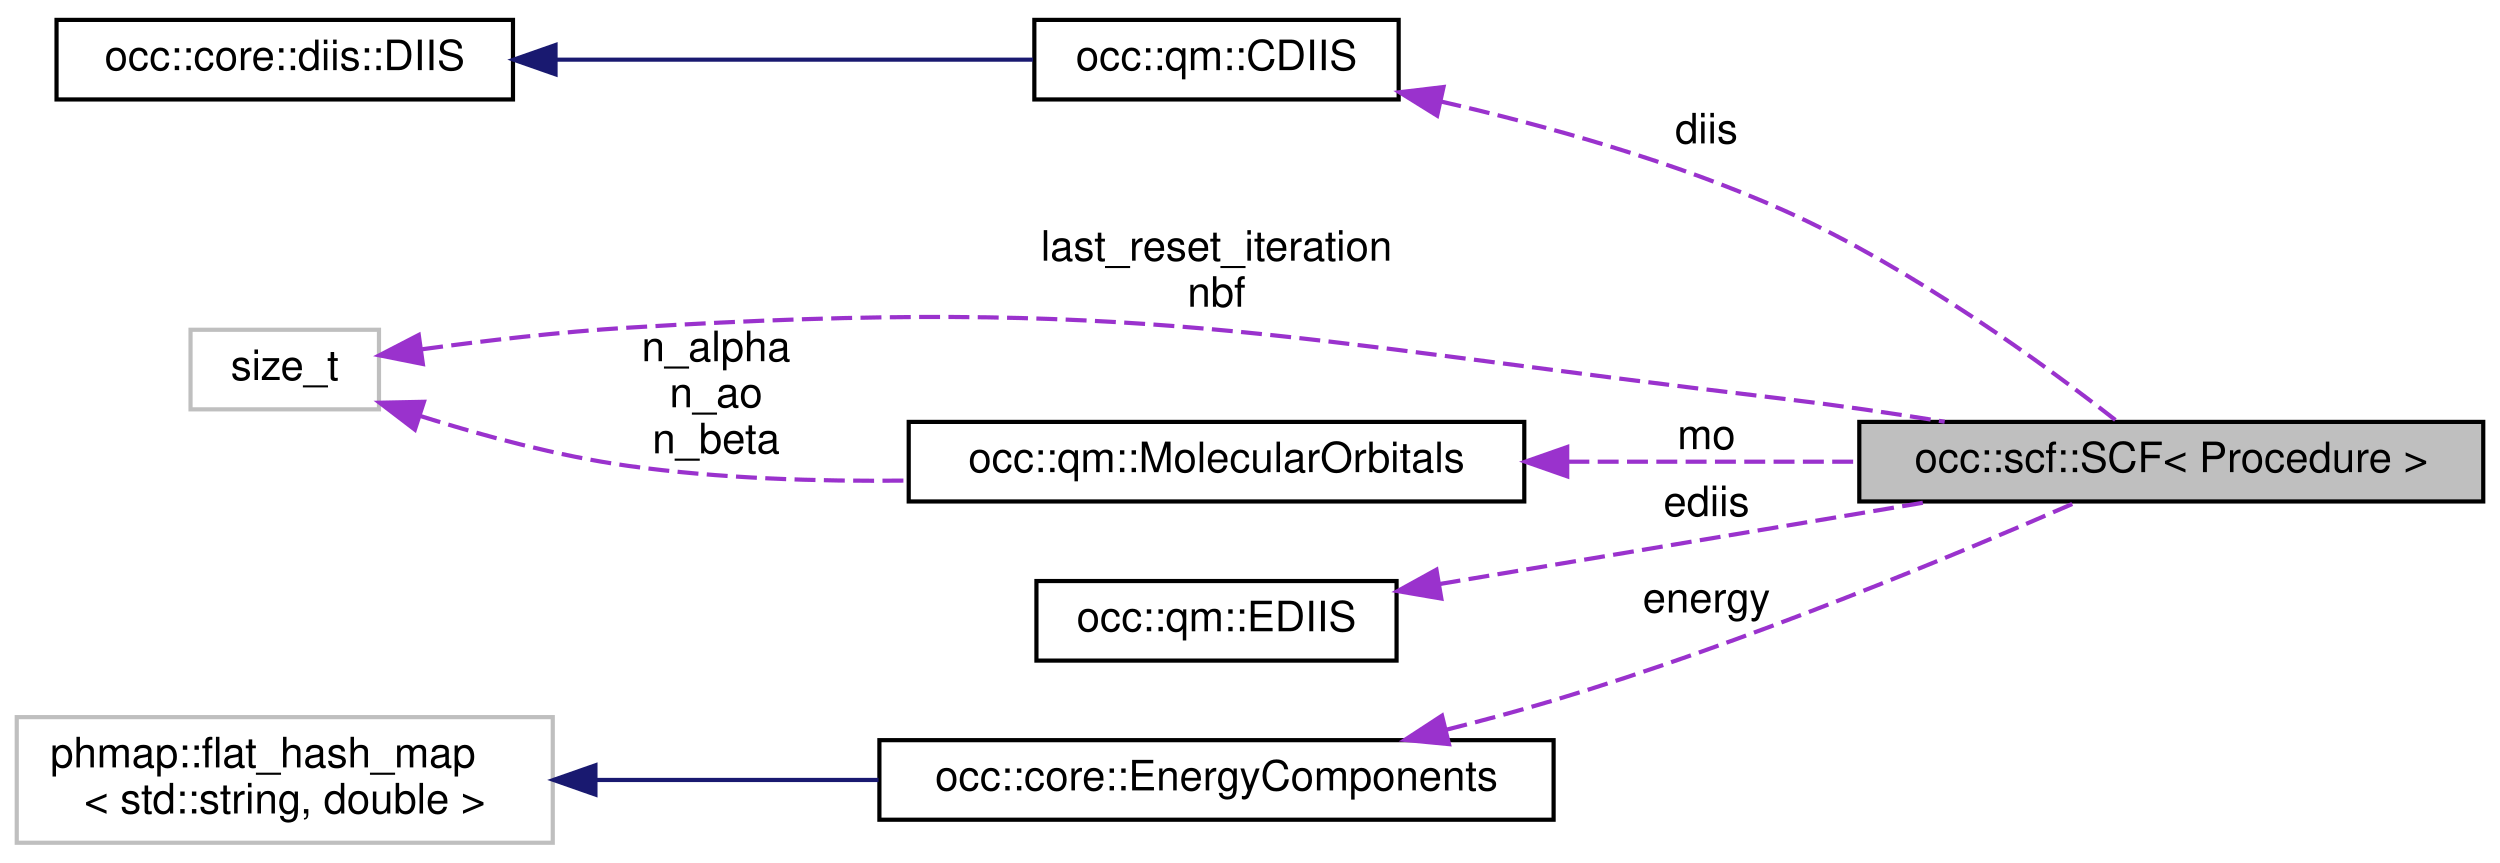
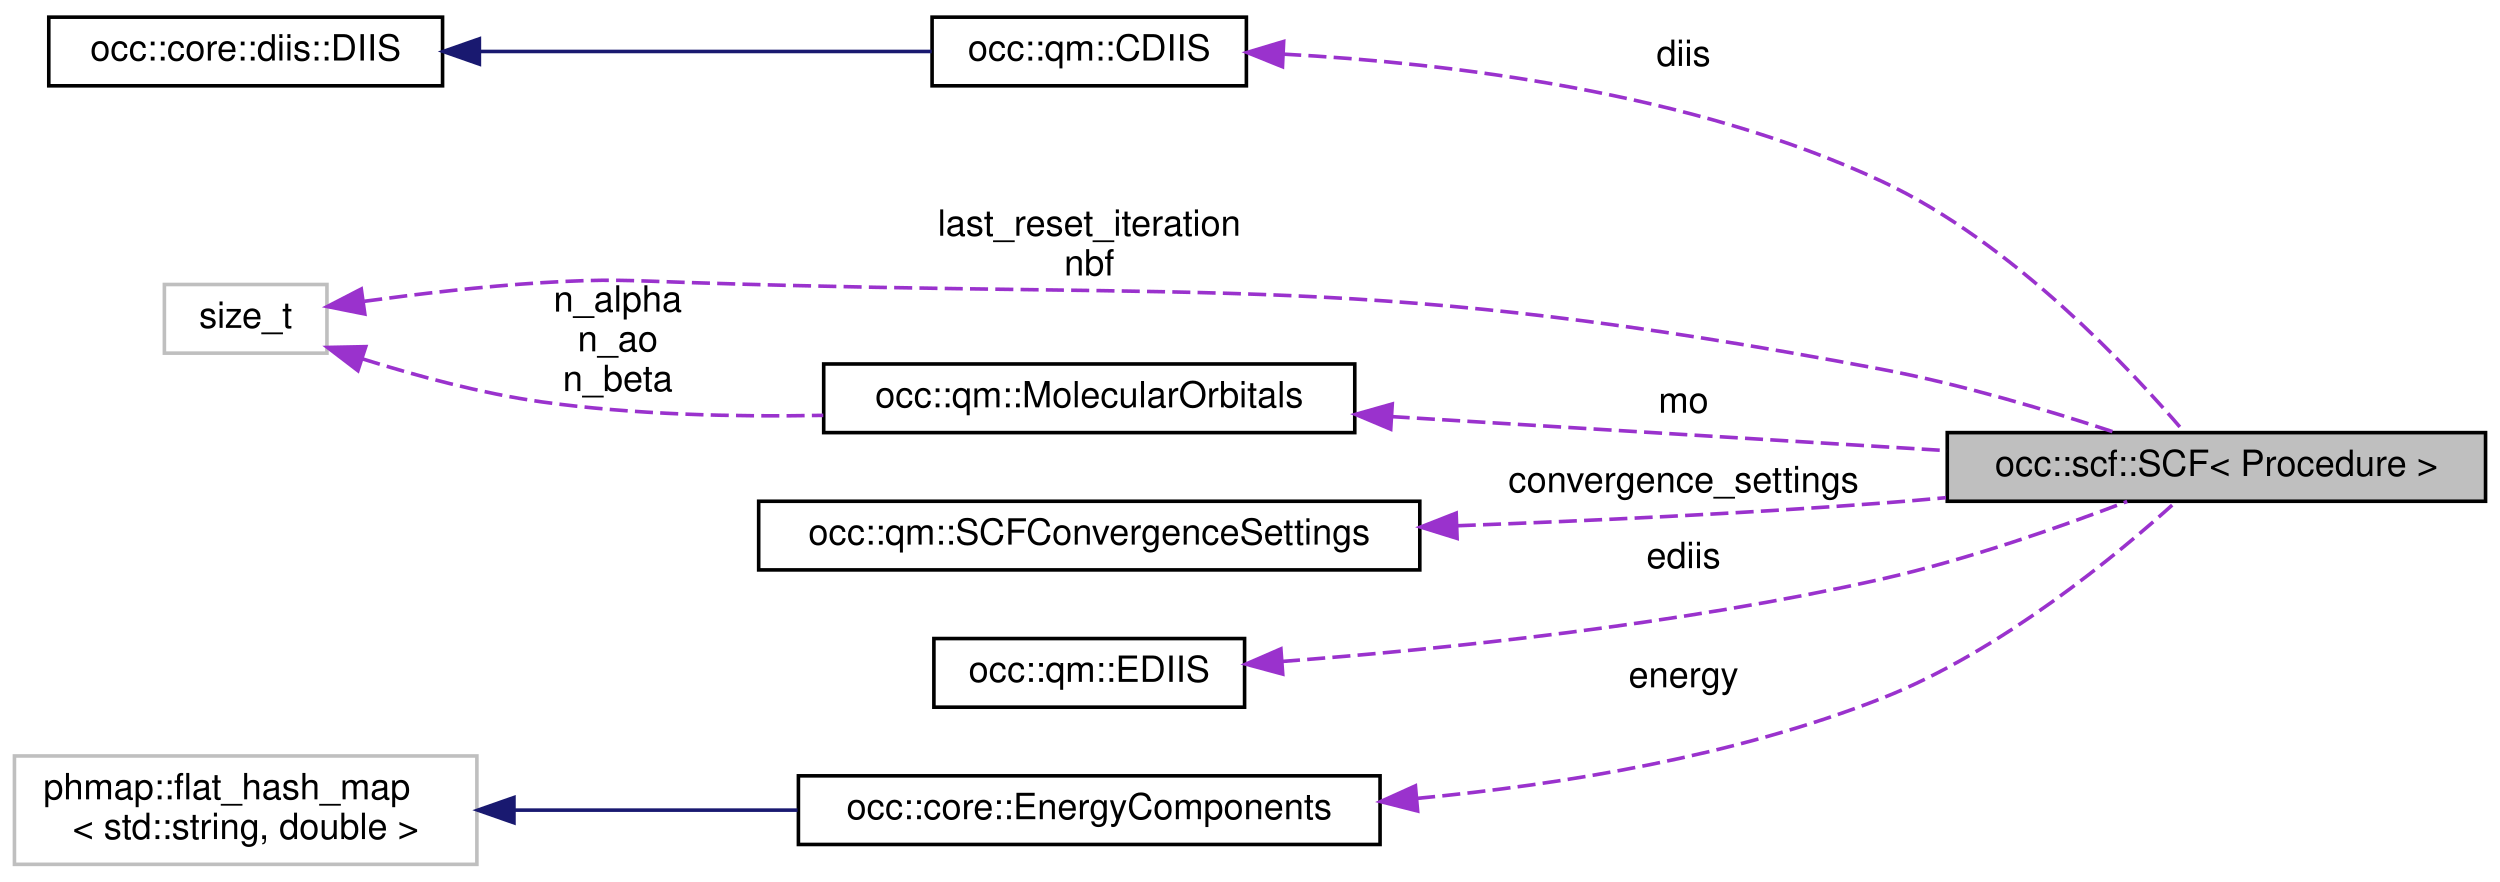
- <svg xmlns="http://www.w3.org/2000/svg" xmlns:xlink="http://www.w3.org/1999/xlink" width="597pt" height="206pt" viewBox="0.00 0.00 597.00 205.50">
-   <g id="graph0" class="graph" transform="scale(1 1) rotate(0) translate(4 201.5)">
+ <svg xmlns="http://www.w3.org/2000/svg" xmlns:xlink="http://www.w3.org/1999/xlink" width="692pt" height="244pt" viewBox="0.00 0.00 692.00 243.50">
+   <g id="graph0" class="graph" transform="scale(1 1) rotate(0) translate(4 239.5)">
    <g id="node1" class="node">
      <g id="a_node1">
        <a xlink:title=" ">
-           <polygon fill="#bfbfbf" stroke="black" points="440,-82 440,-101 589,-101 589,-82 440,-82" />
-           <text text-anchor="middle" x="514.5" y="-89" font-family="Helvetica,sans-Serif" font-size="10.00">occ::scf::SCF&lt; Procedure &gt;</text>
+           <polygon fill="#bfbfbf" stroke="black" points="535,-101 535,-120 684,-120 684,-101 535,-101" />
+           <text text-anchor="middle" x="609.5" y="-108" font-family="Helvetica,sans-Serif" font-size="10.00">occ::scf::SCF&lt; Procedure &gt;</text>
        </a>
      </g>
    </g>
    <g id="node2" class="node">
      <g id="a_node2">
        <a xlink:href="classocc_1_1qm_1_1CDIIS.html" target="_top" xlink:title=" ">
-           <polygon fill="none" stroke="black" points="243,-178 243,-197 330,-197 330,-178 243,-178" />
-           <text text-anchor="middle" x="286.5" y="-185" font-family="Helvetica,sans-Serif" font-size="10.00">occ::qm::CDIIS</text>
+           <polygon fill="none" stroke="black" points="254,-216 254,-235 341,-235 341,-216 254,-216" />
+           <text text-anchor="middle" x="297.5" y="-223" font-family="Helvetica,sans-Serif" font-size="10.00">occ::qm::CDIIS</text>
        </a>
      </g>
    </g>
    <g id="edge1" class="edge">
-       <path fill="none" stroke="#9a32cd" stroke-dasharray="5,2" d="M340.01,-177.53C365.43,-171.69 396,-163.14 422,-151.5 452.69,-137.76 484.68,-114.34 501.5,-101.19" />
-       <polygon fill="#9a32cd" stroke="#9a32cd" points="339.19,-174.13 330.19,-179.72 340.71,-180.97 339.19,-174.13" />
-       <text text-anchor="middle" x="403.5" y="-167.5" font-family="Helvetica,sans-Serif" font-size="10.00"> diis</text>
+       <path fill="none" stroke="#9a32cd" stroke-dasharray="5,2" d="M351.18,-224.77C396.96,-222.32 464.07,-214.27 517,-189.5 553.12,-172.6 586.02,-137.27 600.59,-120.17" />
+       <polygon fill="#9a32cd" stroke="#9a32cd" points="350.99,-221.27 341.17,-225.23 351.32,-228.27 350.99,-221.27" />
+       <text text-anchor="middle" x="462" y="-221.5" font-family="Helvetica,sans-Serif" font-size="10.00"> diis</text>
    </g>
    <g id="node3" class="node">
      <g id="a_node3">
        <a xlink:href="classocc_1_1core_1_1diis_1_1DIIS.html" target="_top" xlink:title=" ">
-           <polygon fill="none" stroke="black" points="9.5,-178 9.5,-197 118.5,-197 118.5,-178 9.5,-178" />
-           <text text-anchor="middle" x="64" y="-185" font-family="Helvetica,sans-Serif" font-size="10.00">occ::core::diis::DIIS</text>
+           <polygon fill="none" stroke="black" points="9.5,-216 9.5,-235 118.5,-235 118.5,-216 9.5,-216" />
+           <text text-anchor="middle" x="64" y="-223" font-family="Helvetica,sans-Serif" font-size="10.00">occ::core::diis::DIIS</text>
        </a>
      </g>
    </g>
    <g id="edge2" class="edge">
-       <path fill="none" stroke="midnightblue" d="M128.74,-187.5C165.34,-187.5 210.32,-187.5 242.69,-187.5" />
-       <polygon fill="midnightblue" stroke="midnightblue" points="128.66,-184 118.66,-187.5 128.66,-191 128.66,-184" />
+       <path fill="none" stroke="midnightblue" d="M128.84,-225.5C168.68,-225.5 218.87,-225.5 253.9,-225.5" />
+       <polygon fill="midnightblue" stroke="midnightblue" points="128.69,-222 118.69,-225.5 128.69,-229 128.69,-222" />
    </g>
    <g id="node4" class="node">
      <g id="a_node4">
        <a xlink:href="structocc_1_1qm_1_1MolecularOrbitals.html" target="_top" xlink:title=" ">
-           <polygon fill="none" stroke="black" points="213,-82 213,-101 360,-101 360,-82 213,-82" />
-           <text text-anchor="middle" x="286.5" y="-89" font-family="Helvetica,sans-Serif" font-size="10.00">occ::qm::MolecularOrbitals</text>
+           <polygon fill="none" stroke="black" points="224,-120 224,-139 371,-139 371,-120 224,-120" />
+           <text text-anchor="middle" x="297.5" y="-127" font-family="Helvetica,sans-Serif" font-size="10.00">occ::qm::MolecularOrbitals</text>
        </a>
      </g>
    </g>
    <g id="edge3" class="edge">
-       <path fill="none" stroke="#9a32cd" stroke-dasharray="5,2" d="M370.53,-91.5C393.2,-91.5 417.61,-91.5 439.72,-91.5" />
-       <polygon fill="#9a32cd" stroke="#9a32cd" points="370.25,-88 360.25,-91.5 370.25,-95 370.25,-88" />
-       <text text-anchor="middle" x="403.5" y="-94.5" font-family="Helvetica,sans-Serif" font-size="10.00"> mo</text>
+       <path fill="none" stroke="#9a32cd" stroke-dasharray="5,2" d="M381.2,-124.43C429.04,-121.5 488.73,-117.84 534.93,-115.01" />
+       <polygon fill="#9a32cd" stroke="#9a32cd" points="380.95,-120.94 371.18,-125.05 381.38,-127.93 380.95,-120.94" />
+       <text text-anchor="middle" x="462" y="-125.5" font-family="Helvetica,sans-Serif" font-size="10.00"> mo</text>
    </g>
    <g id="node5" class="node">
      <g id="a_node5">
        <a xlink:title=" ">
-           <polygon fill="none" stroke="#bfbfbf" points="41.5,-104 41.5,-123 86.5,-123 86.5,-104 41.5,-104" />
-           <text text-anchor="middle" x="64" y="-111" font-family="Helvetica,sans-Serif" font-size="10.00">size_t</text>
+           <polygon fill="none" stroke="#bfbfbf" points="41.5,-142 41.5,-161 86.5,-161 86.5,-142 41.5,-142" />
+           <text text-anchor="middle" x="64" y="-149" font-family="Helvetica,sans-Serif" font-size="10.00">size_t</text>
+         </a>
+       </g>
+     </g>
+     <g id="edge6" class="edge">
+       <path fill="none" stroke="#9a32cd" stroke-dasharray="5,2" d="M96.82,-156.35C111.72,-158.38 129.73,-160.5 146,-161.5 164.63,-162.65 169.34,-162.1 188,-161.5 334.53,-156.77 372.93,-164.66 517,-137.5 538.97,-133.36 563.22,-126.08 581.23,-120.12" />
+       <polygon fill="#9a32cd" stroke="#9a32cd" points="96.98,-152.83 86.59,-154.9 96,-159.76 96.98,-152.83" />
+       <text text-anchor="middle" x="297.5" y="-174.5" font-family="Helvetica,sans-Serif" font-size="10.00"> last_reset_iteration</text>
+       <text text-anchor="middle" x="297.5" y="-163.5" font-family="Helvetica,sans-Serif" font-size="10.00">nbf</text>
+     </g>
+     <g id="edge4" class="edge">
+       <path fill="none" stroke="#9a32cd" stroke-dasharray="5,2" d="M96.35,-140.41C111.2,-135.73 129.3,-130.83 146,-128.5 171.23,-124.99 199.08,-124.3 223.88,-124.78" />
+       <polygon fill="#9a32cd" stroke="#9a32cd" points="95.07,-137.15 86.65,-143.58 97.24,-143.8 95.07,-137.15" />
+       <text text-anchor="middle" x="167" y="-153.5" font-family="Helvetica,sans-Serif" font-size="10.00"> n_alpha</text>
+       <text text-anchor="middle" x="167" y="-142.5" font-family="Helvetica,sans-Serif" font-size="10.00">n_ao</text>
+       <text text-anchor="middle" x="167" y="-131.5" font-family="Helvetica,sans-Serif" font-size="10.00">n_beta</text>
+     </g>
+     <g id="node6" class="node">
+       <g id="a_node6">
+         <a xlink:href="structocc_1_1qm_1_1SCFConvergenceSettings.html" target="_top" xlink:title=" ">
+           <polygon fill="none" stroke="black" points="206,-82 206,-101 389,-101 389,-82 206,-82" />
+           <text text-anchor="middle" x="297.5" y="-89" font-family="Helvetica,sans-Serif" font-size="10.00">occ::qm::SCFConvergenceSettings</text>
        </a>
      </g>
    </g>
    <g id="edge5" class="edge">
-       <path fill="none" stroke="#9a32cd" stroke-dasharray="5,2" d="M96.82,-118.35C111.72,-120.38 129.73,-122.5 146,-123.5 268.67,-131.04 299.95,-120.91 422,-106.5 434.47,-105.03 447.83,-103.06 460.39,-101.04" />
-       <polygon fill="#9a32cd" stroke="#9a32cd" points="96.98,-114.83 86.59,-116.9 96,-121.76 96.98,-114.83" />
-       <text text-anchor="middle" x="286.5" y="-139.5" font-family="Helvetica,sans-Serif" font-size="10.00"> last_reset_iteration</text>
-       <text text-anchor="middle" x="286.5" y="-128.5" font-family="Helvetica,sans-Serif" font-size="10.00">nbf</text>
-     </g>
-     <g id="edge4" class="edge">
-       <path fill="none" stroke="#9a32cd" stroke-dasharray="5,2" d="M96.35,-102.41C111.2,-97.73 129.3,-92.83 146,-90.5 167.59,-87.49 191.24,-86.73 212.83,-86.99" />
-       <polygon fill="#9a32cd" stroke="#9a32cd" points="95.07,-99.15 86.65,-105.58 97.24,-105.8 95.07,-99.15" />
-       <text text-anchor="middle" x="167" y="-115.5" font-family="Helvetica,sans-Serif" font-size="10.00"> n_alpha</text>
-       <text text-anchor="middle" x="167" y="-104.5" font-family="Helvetica,sans-Serif" font-size="10.00">n_ao</text>
-       <text text-anchor="middle" x="167" y="-93.5" font-family="Helvetica,sans-Serif" font-size="10.00">n_beta</text>
-     </g>
-     <g id="node6" class="node">
-       <g id="a_node6">
-         <a xlink:href="classocc_1_1qm_1_1EDIIS.html" target="_top" xlink:title=" ">
-           <polygon fill="none" stroke="black" points="243.5,-44 243.5,-63 329.5,-63 329.5,-44 243.5,-44" />
-           <text text-anchor="middle" x="286.5" y="-51" font-family="Helvetica,sans-Serif" font-size="10.00">occ::qm::EDIIS</text>
-         </a>
-       </g>
-     </g>
-     <g id="edge6" class="edge">
-       <path fill="none" stroke="#9a32cd" stroke-dasharray="5,2" d="M339.79,-62.29C374.86,-68.19 421.03,-75.95 456.96,-81.99" />
-       <polygon fill="#9a32cd" stroke="#9a32cd" points="340.19,-58.81 329.74,-60.6 339.02,-65.71 340.19,-58.81" />
-       <text text-anchor="middle" x="403.5" y="-78.5" font-family="Helvetica,sans-Serif" font-size="10.00"> ediis</text>
+       <path fill="none" stroke="#9a32cd" stroke-dasharray="5,2" d="M399.5,-94.23C436.49,-95.61 478.67,-97.62 517,-100.5 522.74,-100.93 528.67,-101.44 534.63,-101.99" />
+       <polygon fill="#9a32cd" stroke="#9a32cd" points="399.33,-90.72 389.21,-93.86 399.07,-97.72 399.33,-90.72" />
+       <text text-anchor="middle" x="462" y="-103.5" font-family="Helvetica,sans-Serif" font-size="10.00"> convergence_settings</text>
    </g>
    <g id="node7" class="node">
      <g id="a_node7">
-         <a xlink:href="classocc_1_1core_1_1EnergyComponents.html" target="_top" xlink:title="Storage class for components of energy, separated by the dot character.">
-           <polygon fill="none" stroke="black" points="206,-6 206,-25 367,-25 367,-6 206,-6" />
-           <text text-anchor="middle" x="286.5" y="-13" font-family="Helvetica,sans-Serif" font-size="10.00">occ::core::EnergyComponents</text>
+         <a xlink:href="classocc_1_1qm_1_1EDIIS.html" target="_top" xlink:title=" ">
+           <polygon fill="none" stroke="black" points="254.5,-44 254.5,-63 340.5,-63 340.5,-44 254.5,-44" />
+           <text text-anchor="middle" x="297.5" y="-51" font-family="Helvetica,sans-Serif" font-size="10.00">occ::qm::EDIIS</text>
        </a>
      </g>
    </g>
    <g id="edge7" class="edge">
-       <path fill="none" stroke="#9a32cd" stroke-dasharray="5,2" d="M341.45,-27.51C350.04,-29.68 358.79,-32.04 367,-34.5 412.48,-48.16 463.82,-69.58 492.04,-81.91" />
-       <polygon fill="#9a32cd" stroke="#9a32cd" points="342.02,-24.05 331.48,-25.06 340.35,-30.85 342.02,-24.05" />
-       <text text-anchor="middle" x="403.5" y="-55.5" font-family="Helvetica,sans-Serif" font-size="10.00"> energy</text>
+       <path fill="none" stroke="#9a32cd" stroke-dasharray="5,2" d="M350.85,-56.66C395.45,-60.07 461,-66.83 517,-79.5 540.56,-84.83 566.56,-93.97 584.81,-100.95" />
+       <polygon fill="#9a32cd" stroke="#9a32cd" points="351.06,-53.16 340.83,-55.92 350.55,-60.14 351.06,-53.16" />
+       <text text-anchor="middle" x="462" y="-82.5" font-family="Helvetica,sans-Serif" font-size="10.00"> ediis</text>
    </g>
    <g id="node8" class="node">
      <g id="a_node8">
+         <a xlink:href="classocc_1_1core_1_1EnergyComponents.html" target="_top" xlink:title="Storage class for components of energy, separated by the dot character.">
+           <polygon fill="none" stroke="black" points="217,-6 217,-25 378,-25 378,-6 217,-6" />
+           <text text-anchor="middle" x="297.5" y="-13" font-family="Helvetica,sans-Serif" font-size="10.00">occ::core::EnergyComponents</text>
+         </a>
+       </g>
+     </g>
+     <g id="edge8" class="edge">
+       <path fill="none" stroke="#9a32cd" stroke-dasharray="5,2" d="M388.26,-18.76C428.72,-22.6 476.42,-30.5 517,-46.5 549.82,-59.44 582.22,-86.33 598.21,-100.79" />
+       <polygon fill="#9a32cd" stroke="#9a32cd" points="388.4,-15.26 378.13,-17.87 387.79,-22.23 388.4,-15.26" />
+       <text text-anchor="middle" x="462" y="-49.5" font-family="Helvetica,sans-Serif" font-size="10.00"> energy</text>
+     </g>
+     <g id="node9" class="node">
+       <g id="a_node9">
        <a xlink:title=" ">
          <polygon fill="none" stroke="#bfbfbf" points="0,-0.5 0,-30.5 128,-30.5 128,-0.5 0,-0.5" />
          <text text-anchor="start" x="8" y="-18.5" font-family="Helvetica,sans-Serif" font-size="10.00">phmap::flat_hash_map</text>
          <text text-anchor="middle" x="64" y="-7.5" font-family="Helvetica,sans-Serif" font-size="10.00">&lt; std::string, double &gt;</text>
        </a>
      </g>
    </g>
-     <g id="edge8" class="edge">
-       <path fill="none" stroke="midnightblue" d="M138.3,-15.5C159.95,-15.5 183.75,-15.5 205.79,-15.5" />
-       <polygon fill="midnightblue" stroke="midnightblue" points="138.19,-12 128.19,-15.5 138.19,-19 138.19,-12" />
+     <g id="edge9" class="edge">
+       <path fill="none" stroke="midnightblue" d="M138.38,-15.5C163.33,-15.5 191.33,-15.5 216.75,-15.5" />
+       <polygon fill="midnightblue" stroke="midnightblue" points="138.26,-12 128.26,-15.5 138.26,-19 138.26,-12" />
    </g>
  </g>
</svg>
